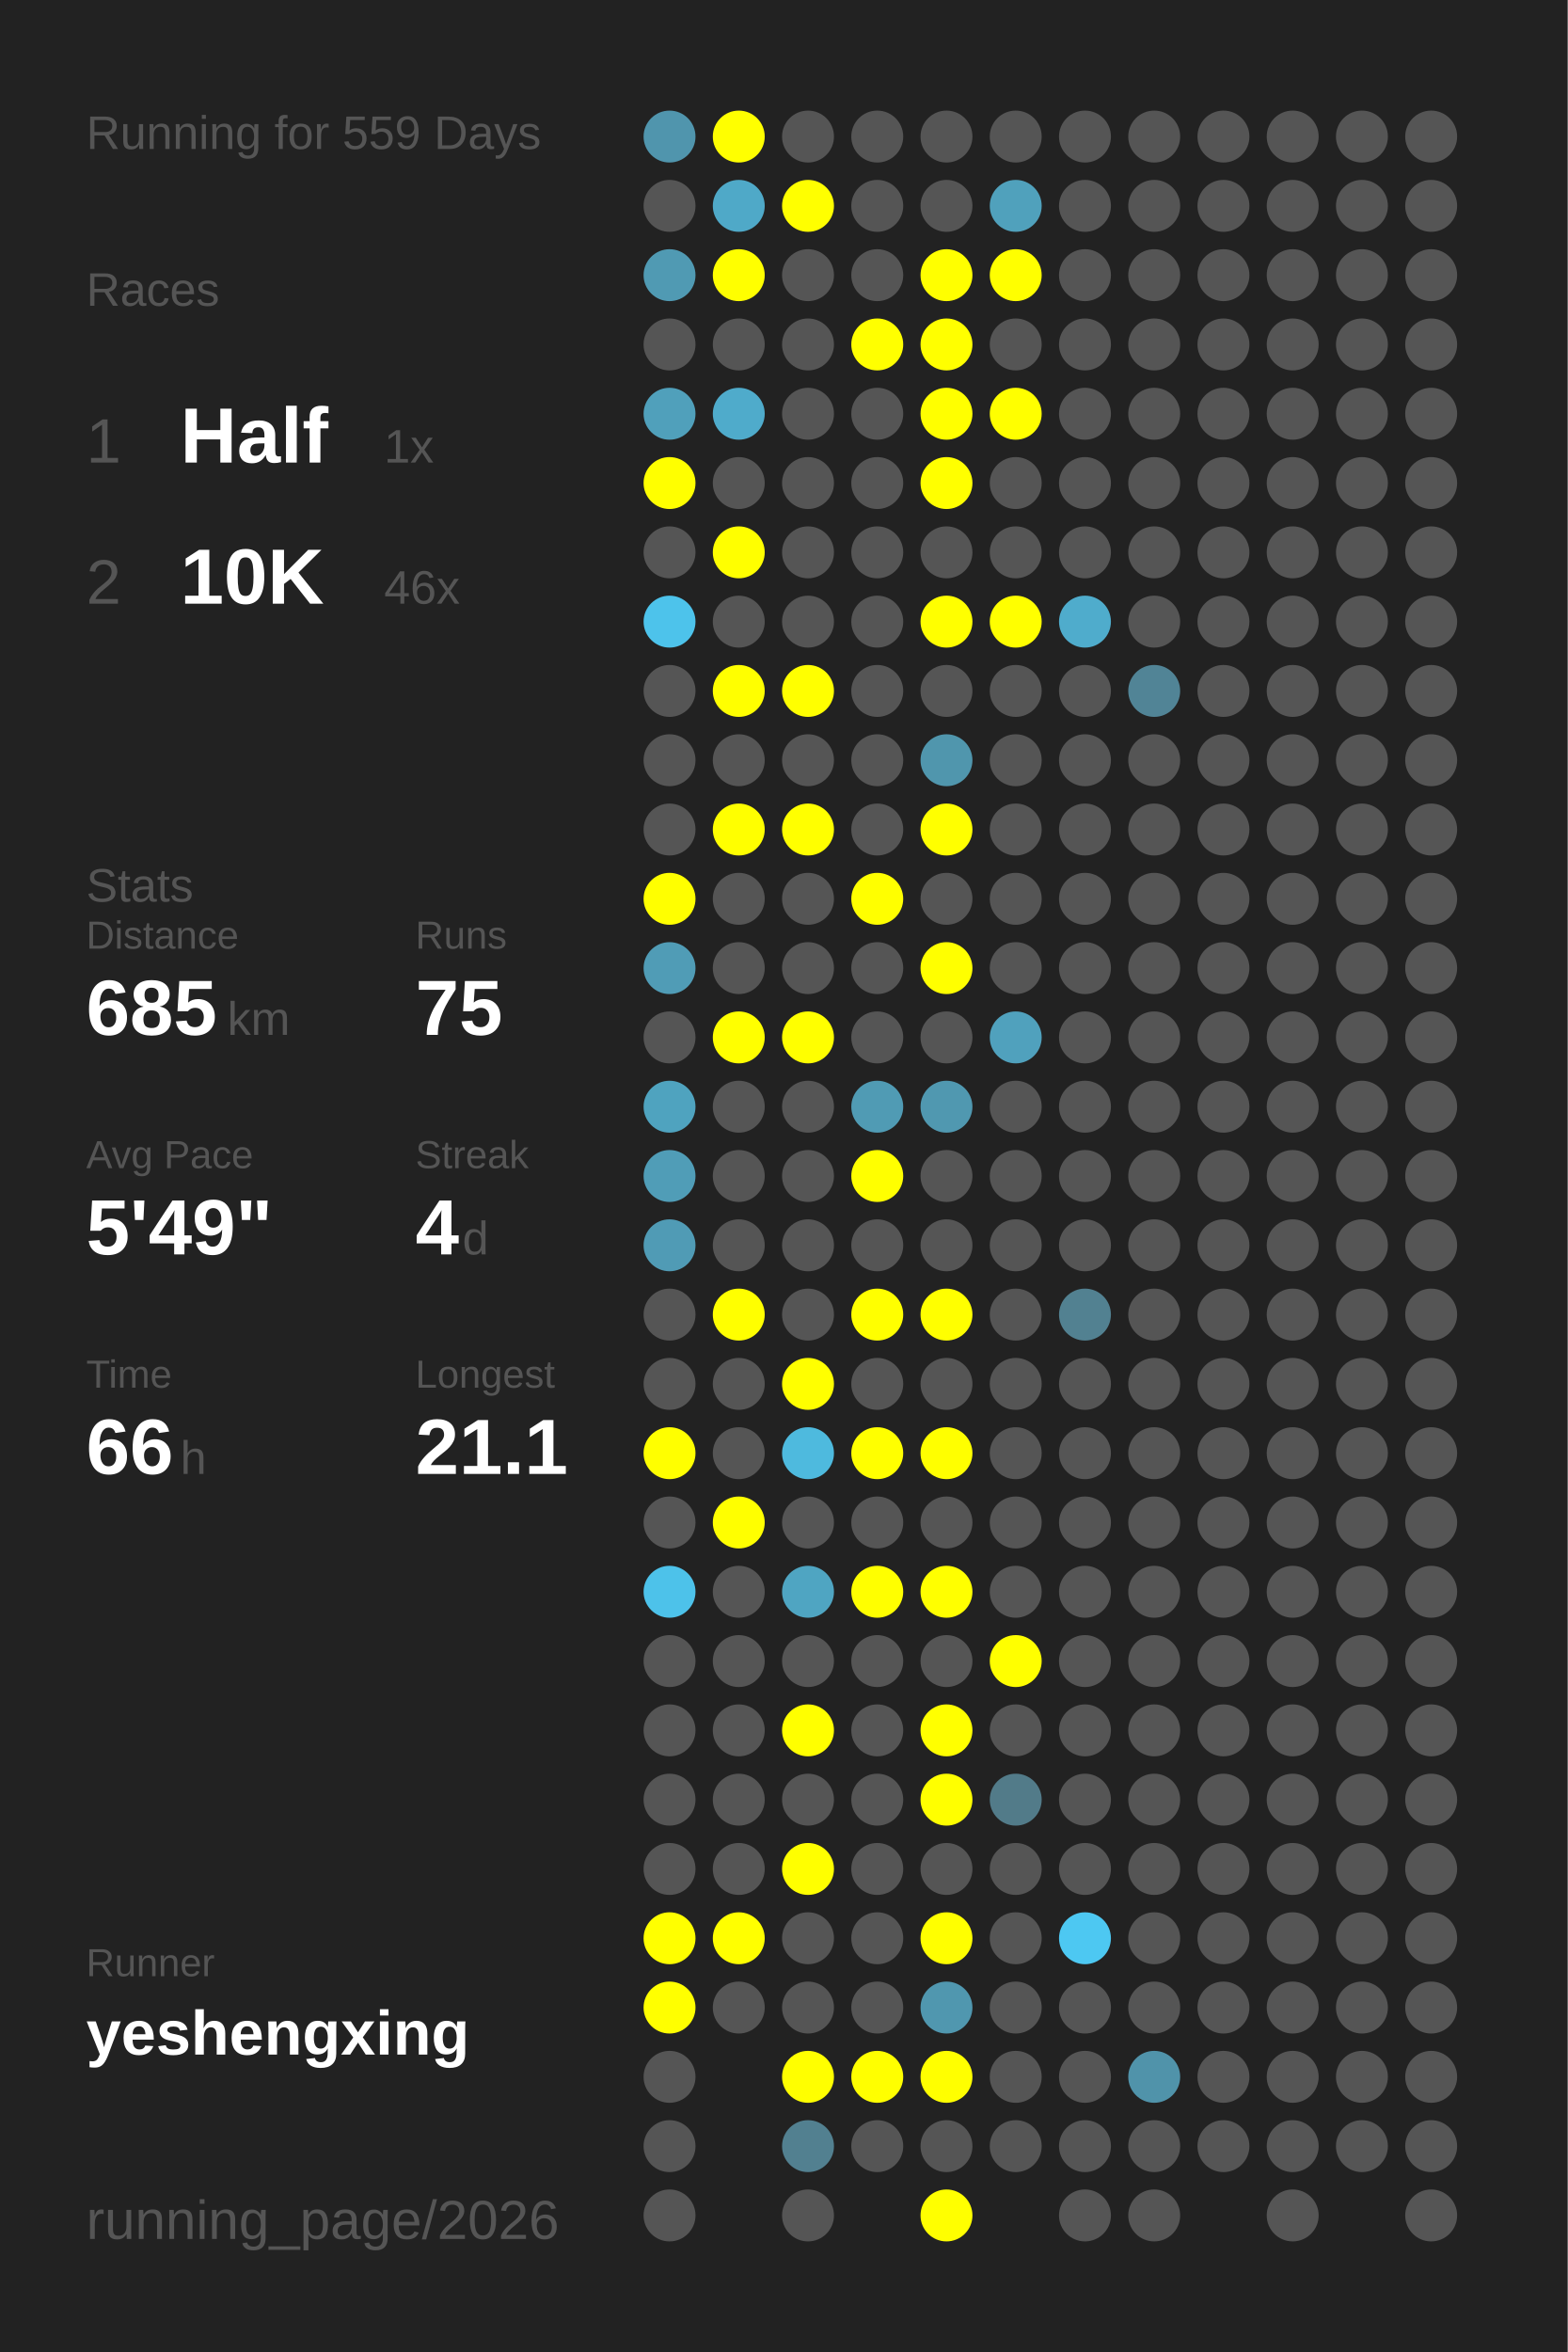
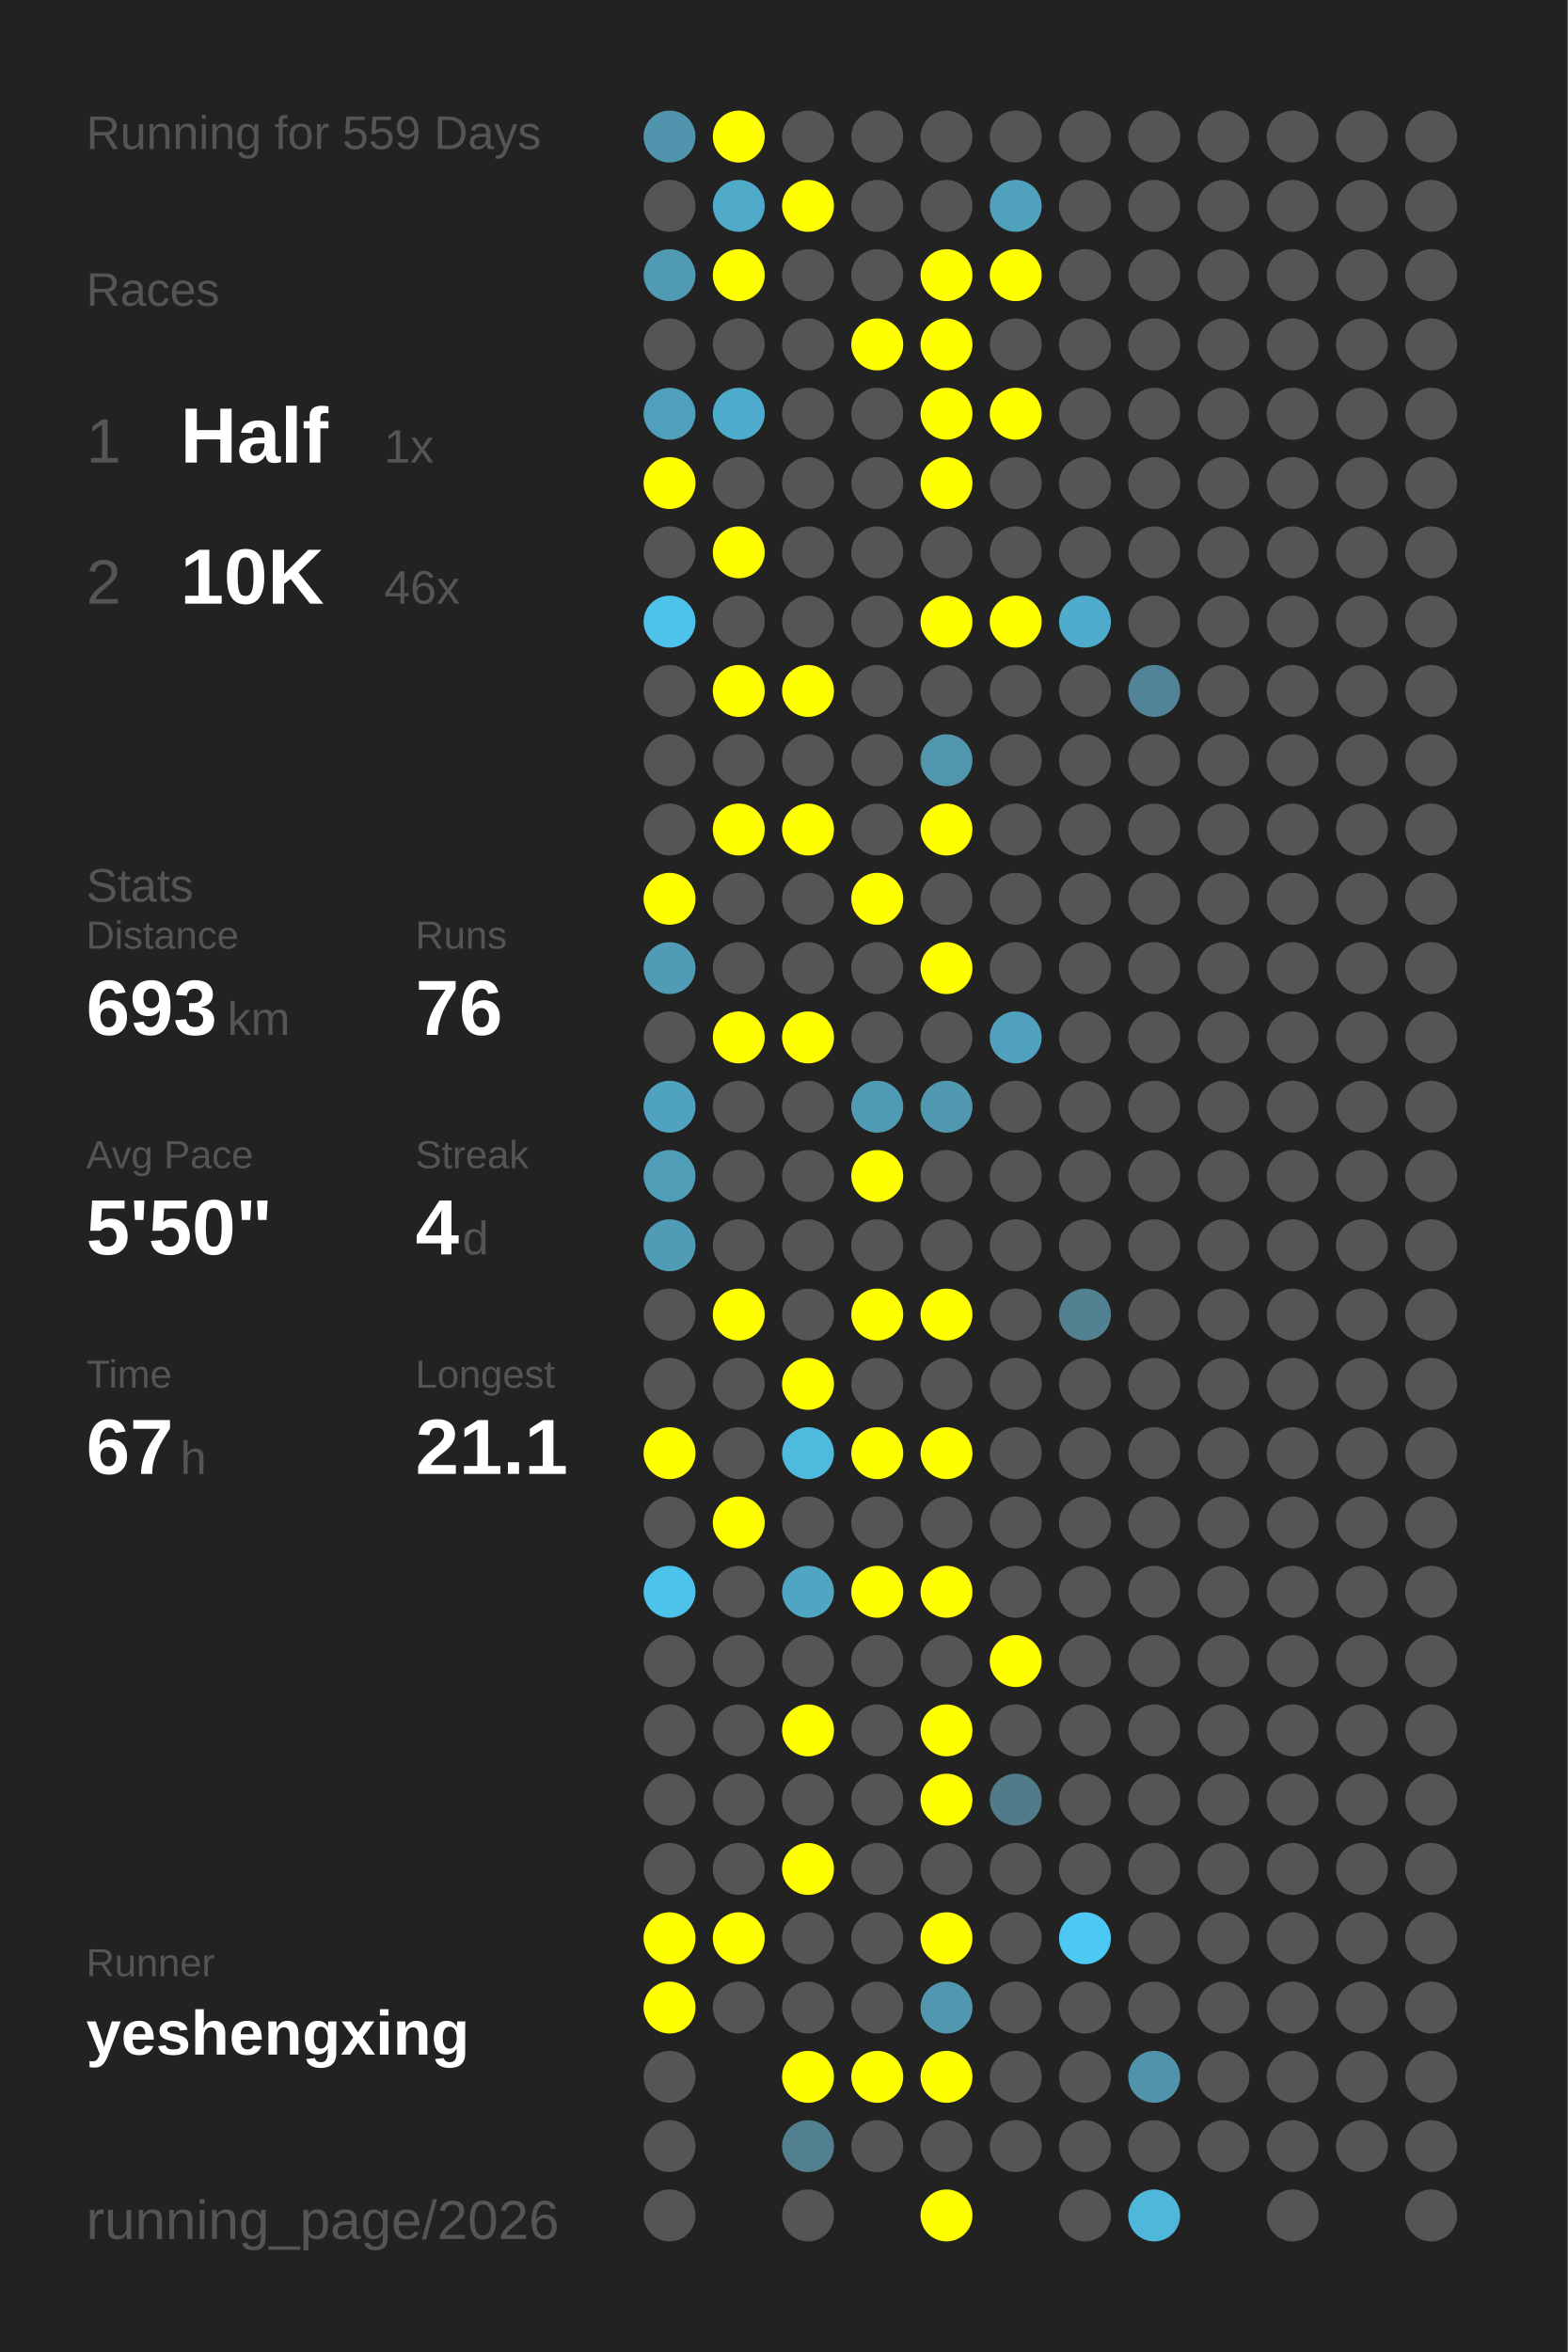
<svg xmlns="http://www.w3.org/2000/svg" baseProfile="full" height="300mm" version="1.1" viewBox="0,0,200,300" width="200mm">
  <defs />
  <rect fill="#222222" height="300" width="200" x="0" y="0" />
  <text fill="#555555" style="font-size:6px; font-family:Arial;" x="11" y="19">Running for 559 Days</text>
  <text fill="#555555" style="font-size:6px; font-family:Arial;" x="11" y="39">Races</text>
  <text fill="#555555" style="font-size:8px; font-family:Arial;" x="11" y="59">1</text>
  <text fill="#FFFFFF" style="font-size:10px; font-family:Arial; font-weight:bold;" x="23" y="59">Half</text>
  <text fill="#555555" style="font-size:6px; font-family:Arial;" x="49" y="59">1x</text>
  <text fill="#555555" style="font-size:8px; font-family:Arial;" x="11" y="77">2</text>
  <text fill="#FFFFFF" style="font-size:10px; font-family:Arial; font-weight:bold;" x="23" y="77">10K</text>
  <text fill="#555555" style="font-size:6px; font-family:Arial;" x="49" y="77">46x</text>
  <text fill="#555555" style="font-size:6px; font-family:Arial;" x="11" y="115">Stats</text>
  <text fill="#555555" style="font-size:5px; font-family:Arial;" x="11" y="121">Distance</text>
-   <text fill="#FFFFFF" style="font-size:10px; font-family:Arial; font-weight:bold;" x="11" y="132">685</text>
+   <text fill="#FFFFFF" style="font-size:10px; font-family:Arial; font-weight:bold;" x="11" y="132">693</text>
  <text fill="#555555" style="font-size:6px; font-family:Arial;" x="29" y="132">km</text>
  <text fill="#555555" style="font-size:5px; font-family:Arial;" x="53" y="121">Runs</text>
-   <text fill="#FFFFFF" style="font-size:10px; font-family:Arial; font-weight:bold;" x="53" y="132">75</text>
+   <text fill="#FFFFFF" style="font-size:10px; font-family:Arial; font-weight:bold;" x="53" y="132">76</text>
  <text fill="#555555" style="font-size:5px; font-family:Arial;" x="11" y="149">Avg Pace</text>
-   <text fill="#FFFFFF" style="font-size:10px; font-family:Arial; font-weight:bold;" x="11" y="160">5'49"</text>
+   <text fill="#FFFFFF" style="font-size:10px; font-family:Arial; font-weight:bold;" x="11" y="160">5'50"</text>
  <text fill="#555555" style="font-size:5px; font-family:Arial;" x="53" y="149">Streak</text>
  <text fill="#FFFFFF" style="font-size:10px; font-family:Arial; font-weight:bold;" x="53" y="160">4</text>
  <text fill="#555555" style="font-size:6px; font-family:Arial;" x="59" y="160">d</text>
  <text fill="#555555" style="font-size:5px; font-family:Arial;" x="11" y="177">Time</text>
-   <text fill="#FFFFFF" style="font-size:10px; font-family:Arial; font-weight:bold;" x="11" y="188">66</text>
+   <text fill="#FFFFFF" style="font-size:10px; font-family:Arial; font-weight:bold;" x="11" y="188">67</text>
  <text fill="#555555" style="font-size:6px; font-family:Arial;" x="23" y="188">h</text>
  <text fill="#555555" style="font-size:5px; font-family:Arial;" x="53" y="177">Longest</text>
  <text fill="#FFFFFF" style="font-size:10px; font-family:Arial; font-weight:bold;" x="53" y="188">21.1</text>
  <text fill="#555555" style="font-size:5px; font-family:Arial;" x="11" y="252.065">Runner</text>
  <text fill="#FFFFFF" style="font-size:8px; font-family:Arial; font-weight:bold;" x="11" y="262.065">yeshengxing</text>
  <text fill="#555555" style="font-size:7px; font-family:Arial;" x="11" y="285.581">running_page/2026</text>
  <circle cx="85.417" cy="17.419" fill="#5095ad" r="3.312" />
  <circle cx="85.417" cy="26.258" fill="#555555" r="3.312" />
  <circle cx="85.417" cy="35.097" fill="#509ab3" r="3.312" />
  <circle cx="85.417" cy="43.935" fill="#555555" r="3.312" />
  <circle cx="85.417" cy="52.774" fill="#50a0bb" r="3.312" />
  <circle cx="85.417" cy="61.613" fill="#FFFF00" r="3.312" />
  <circle cx="85.417" cy="70.452" fill="#555555" r="3.312" />
  <circle cx="85.417" cy="79.29" fill="#4dc3eb" r="3.312" />
  <circle cx="85.417" cy="88.129" fill="#555555" r="3.312" />
  <circle cx="85.417" cy="96.968" fill="#555555" r="3.312" />
  <circle cx="85.417" cy="105.806" fill="#555555" r="3.312" />
  <circle cx="85.417" cy="114.645" fill="#FFFF00" r="3.312" />
  <circle cx="85.417" cy="123.484" fill="#509cb6" r="3.312" />
  <circle cx="85.417" cy="132.323" fill="#555555" r="3.312" />
  <circle cx="85.417" cy="141.161" fill="#4fa3bf" r="3.312" />
  <circle cx="85.417" cy="150" fill="#509db7" r="3.312" />
  <circle cx="85.417" cy="158.839" fill="#509bb5" r="3.312" />
  <circle cx="85.417" cy="167.677" fill="#555555" r="3.312" />
  <circle cx="85.417" cy="176.516" fill="#555555" r="3.312" />
  <circle cx="85.417" cy="185.355" fill="#FFFF00" r="3.312" />
  <circle cx="85.417" cy="194.194" fill="#555555" r="3.312" />
  <circle cx="85.417" cy="203.032" fill="#4dc2ea" r="3.312" />
  <circle cx="85.417" cy="211.871" fill="#555555" r="3.312" />
  <circle cx="85.417" cy="220.71" fill="#555555" r="3.312" />
  <circle cx="85.417" cy="229.548" fill="#555555" r="3.312" />
  <circle cx="85.417" cy="238.387" fill="#555555" r="3.312" />
  <circle cx="85.417" cy="247.226" fill="#FFFF00" r="3.312" />
  <circle cx="85.417" cy="256.065" fill="#FFFF00" r="3.312" />
  <circle cx="85.417" cy="264.903" fill="#555555" r="3.312" />
  <circle cx="85.417" cy="273.742" fill="#555555" r="3.312" />
  <circle cx="85.417" cy="282.581" fill="#555555" r="3.312" />
  <circle cx="94.25" cy="17.419" fill="#FFFF00" r="3.312" />
  <circle cx="94.25" cy="26.258" fill="#4fa9c8" r="3.312" />
  <circle cx="94.25" cy="35.097" fill="#FFFF00" r="3.312" />
  <circle cx="94.25" cy="43.935" fill="#555555" r="3.312" />
  <circle cx="94.25" cy="52.774" fill="#4fabcb" r="3.312" />
  <circle cx="94.25" cy="61.613" fill="#555555" r="3.312" />
  <circle cx="94.25" cy="70.452" fill="#FFFF00" r="3.312" />
  <circle cx="94.25" cy="79.29" fill="#555555" r="3.312" />
  <circle cx="94.25" cy="88.129" fill="#FFFF00" r="3.312" />
  <circle cx="94.25" cy="96.968" fill="#555555" r="3.312" />
  <circle cx="94.25" cy="105.806" fill="#FFFF00" r="3.312" />
  <circle cx="94.25" cy="114.645" fill="#555555" r="3.312" />
  <circle cx="94.25" cy="123.484" fill="#555555" r="3.312" />
  <circle cx="94.25" cy="132.323" fill="#FFFF00" r="3.312" />
  <circle cx="94.25" cy="141.161" fill="#555555" r="3.312" />
  <circle cx="94.25" cy="150" fill="#555555" r="3.312" />
  <circle cx="94.25" cy="158.839" fill="#555555" r="3.312" />
  <circle cx="94.25" cy="167.677" fill="#FFFF00" r="3.312" />
  <circle cx="94.25" cy="176.516" fill="#555555" r="3.312" />
  <circle cx="94.25" cy="185.355" fill="#555555" r="3.312" />
  <circle cx="94.25" cy="194.194" fill="#FFFF00" r="3.312" />
  <circle cx="94.25" cy="203.032" fill="#555555" r="3.312" />
  <circle cx="94.25" cy="211.871" fill="#555555" r="3.312" />
  <circle cx="94.25" cy="220.71" fill="#555555" r="3.312" />
  <circle cx="94.25" cy="229.548" fill="#555555" r="3.312" />
  <circle cx="94.25" cy="238.387" fill="#555555" r="3.312" />
  <circle cx="94.25" cy="247.226" fill="#FFFF00" r="3.312" />
  <circle cx="94.25" cy="256.065" fill="#555555" r="3.312" />
  <circle cx="103.083" cy="17.419" fill="#555555" r="3.312" />
  <circle cx="103.083" cy="26.258" fill="#FFFF00" r="3.312" />
  <circle cx="103.083" cy="35.097" fill="#555555" r="3.312" />
  <circle cx="103.083" cy="43.935" fill="#555555" r="3.312" />
  <circle cx="103.083" cy="52.774" fill="#555555" r="3.312" />
  <circle cx="103.083" cy="61.613" fill="#555555" r="3.312" />
  <circle cx="103.083" cy="70.452" fill="#555555" r="3.312" />
  <circle cx="103.083" cy="79.29" fill="#555555" r="3.312" />
  <circle cx="103.083" cy="88.129" fill="#FFFF00" r="3.312" />
  <circle cx="103.083" cy="96.968" fill="#555555" r="3.312" />
  <circle cx="103.083" cy="105.806" fill="#FFFF00" r="3.312" />
  <circle cx="103.083" cy="114.645" fill="#555555" r="3.312" />
  <circle cx="103.083" cy="123.484" fill="#555555" r="3.312" />
  <circle cx="103.083" cy="132.323" fill="#FFFF00" r="3.312" />
  <circle cx="103.083" cy="141.161" fill="#555555" r="3.312" />
  <circle cx="103.083" cy="150" fill="#555555" r="3.312" />
  <circle cx="103.083" cy="158.839" fill="#555555" r="3.312" />
  <circle cx="103.083" cy="167.677" fill="#555555" r="3.312" />
  <circle cx="103.083" cy="176.516" fill="#FFFF00" r="3.312" />
  <circle cx="103.083" cy="185.355" fill="#4ebade" r="3.312" />
  <circle cx="103.083" cy="194.194" fill="#555555" r="3.312" />
  <circle cx="103.083" cy="203.032" fill="#4fa5c2" r="3.312" />
  <circle cx="103.083" cy="211.871" fill="#555555" r="3.312" />
  <circle cx="103.083" cy="220.71" fill="#FFFF00" r="3.312" />
  <circle cx="103.083" cy="229.548" fill="#555555" r="3.312" />
  <circle cx="103.083" cy="238.387" fill="#FFFF00" r="3.312" />
  <circle cx="103.083" cy="247.226" fill="#555555" r="3.312" />
  <circle cx="103.083" cy="256.065" fill="#555555" r="3.312" />
  <circle cx="103.083" cy="264.903" fill="#FFFF00" r="3.312" />
  <circle cx="103.083" cy="273.742" fill="#528090" r="3.312" />
  <circle cx="103.083" cy="282.581" fill="#555555" r="3.312" />
  <circle cx="111.917" cy="17.419" fill="#555555" r="3.312" />
  <circle cx="111.917" cy="26.258" fill="#555555" r="3.312" />
  <circle cx="111.917" cy="35.097" fill="#555555" r="3.312" />
  <circle cx="111.917" cy="43.935" fill="#FFFF00" r="3.312" />
  <circle cx="111.917" cy="52.774" fill="#555555" r="3.312" />
  <circle cx="111.917" cy="61.613" fill="#555555" r="3.312" />
  <circle cx="111.917" cy="70.452" fill="#555555" r="3.312" />
  <circle cx="111.917" cy="79.29" fill="#555555" r="3.312" />
  <circle cx="111.917" cy="88.129" fill="#555555" r="3.312" />
  <circle cx="111.917" cy="96.968" fill="#555555" r="3.312" />
  <circle cx="111.917" cy="105.806" fill="#555555" r="3.312" />
  <circle cx="111.917" cy="114.645" fill="#FFFF00" r="3.312" />
  <circle cx="111.917" cy="123.484" fill="#555555" r="3.312" />
  <circle cx="111.917" cy="132.323" fill="#555555" r="3.312" />
  <circle cx="111.917" cy="141.161" fill="#509bb4" r="3.312" />
  <circle cx="111.917" cy="150" fill="#FFFF00" r="3.312" />
  <circle cx="111.917" cy="158.839" fill="#555555" r="3.312" />
  <circle cx="111.917" cy="167.677" fill="#FFFF00" r="3.312" />
  <circle cx="111.917" cy="176.516" fill="#555555" r="3.312" />
  <circle cx="111.917" cy="185.355" fill="#FFFF00" r="3.312" />
  <circle cx="111.917" cy="194.194" fill="#555555" r="3.312" />
  <circle cx="111.917" cy="203.032" fill="#FFFF00" r="3.312" />
  <circle cx="111.917" cy="211.871" fill="#555555" r="3.312" />
  <circle cx="111.917" cy="220.71" fill="#555555" r="3.312" />
  <circle cx="111.917" cy="229.548" fill="#555555" r="3.312" />
  <circle cx="111.917" cy="238.387" fill="#555555" r="3.312" />
  <circle cx="111.917" cy="247.226" fill="#555555" r="3.312" />
  <circle cx="111.917" cy="256.065" fill="#555555" r="3.312" />
  <circle cx="111.917" cy="264.903" fill="#FFFF00" r="3.312" />
  <circle cx="111.917" cy="273.742" fill="#555555" r="3.312" />
  <circle cx="120.75" cy="17.419" fill="#555555" r="3.312" />
  <circle cx="120.75" cy="26.258" fill="#555555" r="3.312" />
  <circle cx="120.75" cy="35.097" fill="#FFFF00" r="3.312" />
  <circle cx="120.75" cy="43.935" fill="#FFFF00" r="3.312" />
  <circle cx="120.75" cy="52.774" fill="#FFFF00" r="3.312" />
  <circle cx="120.75" cy="61.613" fill="#FFFF00" r="3.312" />
  <circle cx="120.75" cy="70.452" fill="#555555" r="3.312" />
  <circle cx="120.75" cy="79.29" fill="#FFFF00" r="3.312" />
  <circle cx="120.75" cy="88.129" fill="#555555" r="3.312" />
  <circle cx="120.75" cy="96.968" fill="#5096ad" r="3.312" />
  <circle cx="120.75" cy="105.806" fill="#FFFF00" r="3.312" />
  <circle cx="120.75" cy="114.645" fill="#555555" r="3.312" />
  <circle cx="120.75" cy="123.484" fill="#FFFF00" r="3.312" />
  <circle cx="120.75" cy="132.323" fill="#555555" r="3.312" />
  <circle cx="120.75" cy="141.161" fill="#5098b0" r="3.312" />
  <circle cx="120.75" cy="150" fill="#555555" r="3.312" />
  <circle cx="120.75" cy="158.839" fill="#555555" r="3.312" />
  <circle cx="120.75" cy="167.677" fill="#FFFF00" r="3.312" />
  <circle cx="120.75" cy="176.516" fill="#555555" r="3.312" />
  <circle cx="120.75" cy="185.355" fill="#FFFF00" r="3.312" />
  <circle cx="120.75" cy="194.194" fill="#555555" r="3.312" />
  <circle cx="120.75" cy="203.032" fill="#FFFF00" r="3.312" />
  <circle cx="120.75" cy="211.871" fill="#555555" r="3.312" />
  <circle cx="120.75" cy="220.71" fill="#FFFF00" r="3.312" />
  <circle cx="120.75" cy="229.548" fill="#FFFF00" r="3.312" />
  <circle cx="120.75" cy="238.387" fill="#555555" r="3.312" />
  <circle cx="120.75" cy="247.226" fill="#FFFF00" r="3.312" />
  <circle cx="120.75" cy="256.065" fill="#5097af" r="3.312" />
  <circle cx="120.75" cy="264.903" fill="#FFFF00" r="3.312" />
  <circle cx="120.75" cy="273.742" fill="#555555" r="3.312" />
  <circle cx="120.75" cy="282.581" fill="#FFFF00" r="3.312" />
  <circle cx="129.583" cy="17.419" fill="#555555" r="3.312" />
  <circle cx="129.583" cy="26.258" fill="#50a1bc" r="3.312" />
  <circle cx="129.583" cy="35.097" fill="#FFFF00" r="3.312" />
  <circle cx="129.583" cy="43.935" fill="#555555" r="3.312" />
  <circle cx="129.583" cy="52.774" fill="#FFFF00" r="3.312" />
  <circle cx="129.583" cy="61.613" fill="#555555" r="3.312" />
  <circle cx="129.583" cy="70.452" fill="#555555" r="3.312" />
  <circle cx="129.583" cy="79.29" fill="#FFFF00" r="3.312" />
  <circle cx="129.583" cy="88.129" fill="#555555" r="3.312" />
  <circle cx="129.583" cy="96.968" fill="#555555" r="3.312" />
  <circle cx="129.583" cy="105.806" fill="#555555" r="3.312" />
  <circle cx="129.583" cy="114.645" fill="#555555" r="3.312" />
  <circle cx="129.583" cy="123.484" fill="#555555" r="3.312" />
  <circle cx="129.583" cy="132.323" fill="#50a1bd" r="3.312" />
  <circle cx="129.583" cy="141.161" fill="#555555" r="3.312" />
  <circle cx="129.583" cy="150" fill="#555555" r="3.312" />
  <circle cx="129.583" cy="158.839" fill="#555555" r="3.312" />
  <circle cx="129.583" cy="167.677" fill="#555555" r="3.312" />
  <circle cx="129.583" cy="176.516" fill="#555555" r="3.312" />
  <circle cx="129.583" cy="185.355" fill="#555555" r="3.312" />
  <circle cx="129.583" cy="194.194" fill="#555555" r="3.312" />
  <circle cx="129.583" cy="203.032" fill="#555555" r="3.312" />
  <circle cx="129.583" cy="211.871" fill="#FFFF00" r="3.312" />
  <circle cx="129.583" cy="220.71" fill="#555555" r="3.312" />
  <circle cx="129.583" cy="229.548" fill="#527b89" r="3.312" />
  <circle cx="129.583" cy="238.387" fill="#555555" r="3.312" />
  <circle cx="129.583" cy="247.226" fill="#555555" r="3.312" />
  <circle cx="129.583" cy="256.065" fill="#555555" r="3.312" />
  <circle cx="129.583" cy="264.903" fill="#555555" r="3.312" />
  <circle cx="129.583" cy="273.742" fill="#555555" r="3.312" />
  <circle cx="138.417" cy="17.419" fill="#555555" r="3.312" />
  <circle cx="138.417" cy="26.258" fill="#555555" r="3.312" />
  <circle cx="138.417" cy="35.097" fill="#555555" r="3.312" />
  <circle cx="138.417" cy="43.935" fill="#555555" r="3.312" />
  <circle cx="138.417" cy="52.774" fill="#555555" r="3.312" />
  <circle cx="138.417" cy="61.613" fill="#555555" r="3.312" />
  <circle cx="138.417" cy="70.452" fill="#555555" r="3.312" />
  <circle cx="138.417" cy="79.29" fill="#4faccc" r="3.312" />
  <circle cx="138.417" cy="88.129" fill="#555555" r="3.312" />
  <circle cx="138.417" cy="96.968" fill="#555555" r="3.312" />
  <circle cx="138.417" cy="105.806" fill="#555555" r="3.312" />
  <circle cx="138.417" cy="114.645" fill="#555555" r="3.312" />
  <circle cx="138.417" cy="123.484" fill="#555555" r="3.312" />
  <circle cx="138.417" cy="132.323" fill="#555555" r="3.312" />
  <circle cx="138.417" cy="141.161" fill="#555555" r="3.312" />
  <circle cx="138.417" cy="150" fill="#555555" r="3.312" />
  <circle cx="138.417" cy="158.839" fill="#555555" r="3.312" />
  <circle cx="138.417" cy="167.677" fill="#528191" r="3.312" />
  <circle cx="138.417" cy="176.516" fill="#555555" r="3.312" />
  <circle cx="138.417" cy="185.355" fill="#555555" r="3.312" />
  <circle cx="138.417" cy="194.194" fill="#555555" r="3.312" />
  <circle cx="138.417" cy="203.032" fill="#555555" r="3.312" />
  <circle cx="138.417" cy="211.871" fill="#555555" r="3.312" />
  <circle cx="138.417" cy="220.71" fill="#555555" r="3.312" />
  <circle cx="138.417" cy="229.548" fill="#555555" r="3.312" />
  <circle cx="138.417" cy="238.387" fill="#555555" r="3.312" />
  <circle cx="138.417" cy="247.226" fill="#4dc8f2" r="3.312" />
  <circle cx="138.417" cy="256.065" fill="#555555" r="3.312" />
  <circle cx="138.417" cy="264.903" fill="#555555" r="3.312" />
  <circle cx="138.417" cy="273.742" fill="#555555" r="3.312" />
  <circle cx="138.417" cy="282.581" fill="#555555" r="3.312" />
  <circle cx="147.25" cy="17.419" fill="#555555" r="3.312" />
  <circle cx="147.25" cy="26.258" fill="#555555" r="3.312" />
  <circle cx="147.25" cy="35.097" fill="#555555" r="3.312" />
  <circle cx="147.25" cy="43.935" fill="#555555" r="3.312" />
  <circle cx="147.25" cy="52.774" fill="#555555" r="3.312" />
  <circle cx="147.25" cy="61.613" fill="#555555" r="3.312" />
  <circle cx="147.25" cy="70.452" fill="#555555" r="3.312" />
  <circle cx="147.25" cy="79.29" fill="#555555" r="3.312" />
  <circle cx="147.25" cy="88.129" fill="#518496" r="3.312" />
  <circle cx="147.25" cy="96.968" fill="#555555" r="3.312" />
  <circle cx="147.25" cy="105.806" fill="#555555" r="3.312" />
  <circle cx="147.25" cy="114.645" fill="#555555" r="3.312" />
  <circle cx="147.25" cy="123.484" fill="#555555" r="3.312" />
  <circle cx="147.25" cy="132.323" fill="#555555" r="3.312" />
  <circle cx="147.25" cy="141.161" fill="#555555" r="3.312" />
  <circle cx="147.25" cy="150" fill="#555555" r="3.312" />
  <circle cx="147.25" cy="158.839" fill="#555555" r="3.312" />
  <circle cx="147.25" cy="167.677" fill="#555555" r="3.312" />
  <circle cx="147.25" cy="176.516" fill="#555555" r="3.312" />
  <circle cx="147.25" cy="185.355" fill="#555555" r="3.312" />
  <circle cx="147.25" cy="194.194" fill="#555555" r="3.312" />
  <circle cx="147.25" cy="203.032" fill="#555555" r="3.312" />
  <circle cx="147.25" cy="211.871" fill="#555555" r="3.312" />
  <circle cx="147.25" cy="220.71" fill="#555555" r="3.312" />
  <circle cx="147.25" cy="229.548" fill="#555555" r="3.312" />
  <circle cx="147.25" cy="238.387" fill="#555555" r="3.312" />
  <circle cx="147.25" cy="247.226" fill="#555555" r="3.312" />
  <circle cx="147.25" cy="256.065" fill="#555555" r="3.312" />
  <circle cx="147.25" cy="264.903" fill="#5093aa" r="3.312" />
  <circle cx="147.25" cy="273.742" fill="#555555" r="3.312" />
-   <circle cx="147.25" cy="282.581" fill="#555555" r="3.312" />
+   <circle cx="147.25" cy="282.581" fill="#4eb7da" r="3.312" />
  <circle cx="156.083" cy="17.419" fill="#555555" r="3.312" />
  <circle cx="156.083" cy="26.258" fill="#555555" r="3.312" />
  <circle cx="156.083" cy="35.097" fill="#555555" r="3.312" />
  <circle cx="156.083" cy="43.935" fill="#555555" r="3.312" />
  <circle cx="156.083" cy="52.774" fill="#555555" r="3.312" />
  <circle cx="156.083" cy="61.613" fill="#555555" r="3.312" />
  <circle cx="156.083" cy="70.452" fill="#555555" r="3.312" />
  <circle cx="156.083" cy="79.29" fill="#555555" r="3.312" />
  <circle cx="156.083" cy="88.129" fill="#555555" r="3.312" />
  <circle cx="156.083" cy="96.968" fill="#555555" r="3.312" />
  <circle cx="156.083" cy="105.806" fill="#555555" r="3.312" />
  <circle cx="156.083" cy="114.645" fill="#555555" r="3.312" />
  <circle cx="156.083" cy="123.484" fill="#555555" r="3.312" />
  <circle cx="156.083" cy="132.323" fill="#555555" r="3.312" />
  <circle cx="156.083" cy="141.161" fill="#555555" r="3.312" />
  <circle cx="156.083" cy="150" fill="#555555" r="3.312" />
  <circle cx="156.083" cy="158.839" fill="#555555" r="3.312" />
  <circle cx="156.083" cy="167.677" fill="#555555" r="3.312" />
  <circle cx="156.083" cy="176.516" fill="#555555" r="3.312" />
  <circle cx="156.083" cy="185.355" fill="#555555" r="3.312" />
  <circle cx="156.083" cy="194.194" fill="#555555" r="3.312" />
  <circle cx="156.083" cy="203.032" fill="#555555" r="3.312" />
  <circle cx="156.083" cy="211.871" fill="#555555" r="3.312" />
  <circle cx="156.083" cy="220.71" fill="#555555" r="3.312" />
  <circle cx="156.083" cy="229.548" fill="#555555" r="3.312" />
  <circle cx="156.083" cy="238.387" fill="#555555" r="3.312" />
  <circle cx="156.083" cy="247.226" fill="#555555" r="3.312" />
  <circle cx="156.083" cy="256.065" fill="#555555" r="3.312" />
  <circle cx="156.083" cy="264.903" fill="#555555" r="3.312" />
  <circle cx="156.083" cy="273.742" fill="#555555" r="3.312" />
  <circle cx="164.917" cy="17.419" fill="#555555" r="3.312" />
  <circle cx="164.917" cy="26.258" fill="#555555" r="3.312" />
  <circle cx="164.917" cy="35.097" fill="#555555" r="3.312" />
  <circle cx="164.917" cy="43.935" fill="#555555" r="3.312" />
  <circle cx="164.917" cy="52.774" fill="#555555" r="3.312" />
  <circle cx="164.917" cy="61.613" fill="#555555" r="3.312" />
  <circle cx="164.917" cy="70.452" fill="#555555" r="3.312" />
  <circle cx="164.917" cy="79.29" fill="#555555" r="3.312" />
  <circle cx="164.917" cy="88.129" fill="#555555" r="3.312" />
  <circle cx="164.917" cy="96.968" fill="#555555" r="3.312" />
  <circle cx="164.917" cy="105.806" fill="#555555" r="3.312" />
  <circle cx="164.917" cy="114.645" fill="#555555" r="3.312" />
  <circle cx="164.917" cy="123.484" fill="#555555" r="3.312" />
  <circle cx="164.917" cy="132.323" fill="#555555" r="3.312" />
  <circle cx="164.917" cy="141.161" fill="#555555" r="3.312" />
  <circle cx="164.917" cy="150" fill="#555555" r="3.312" />
  <circle cx="164.917" cy="158.839" fill="#555555" r="3.312" />
  <circle cx="164.917" cy="167.677" fill="#555555" r="3.312" />
  <circle cx="164.917" cy="176.516" fill="#555555" r="3.312" />
  <circle cx="164.917" cy="185.355" fill="#555555" r="3.312" />
  <circle cx="164.917" cy="194.194" fill="#555555" r="3.312" />
  <circle cx="164.917" cy="203.032" fill="#555555" r="3.312" />
  <circle cx="164.917" cy="211.871" fill="#555555" r="3.312" />
  <circle cx="164.917" cy="220.71" fill="#555555" r="3.312" />
  <circle cx="164.917" cy="229.548" fill="#555555" r="3.312" />
  <circle cx="164.917" cy="238.387" fill="#555555" r="3.312" />
  <circle cx="164.917" cy="247.226" fill="#555555" r="3.312" />
  <circle cx="164.917" cy="256.065" fill="#555555" r="3.312" />
  <circle cx="164.917" cy="264.903" fill="#555555" r="3.312" />
  <circle cx="164.917" cy="273.742" fill="#555555" r="3.312" />
  <circle cx="164.917" cy="282.581" fill="#555555" r="3.312" />
  <circle cx="173.75" cy="17.419" fill="#555555" r="3.312" />
  <circle cx="173.75" cy="26.258" fill="#555555" r="3.312" />
  <circle cx="173.75" cy="35.097" fill="#555555" r="3.312" />
  <circle cx="173.75" cy="43.935" fill="#555555" r="3.312" />
  <circle cx="173.75" cy="52.774" fill="#555555" r="3.312" />
  <circle cx="173.75" cy="61.613" fill="#555555" r="3.312" />
  <circle cx="173.75" cy="70.452" fill="#555555" r="3.312" />
  <circle cx="173.75" cy="79.29" fill="#555555" r="3.312" />
  <circle cx="173.75" cy="88.129" fill="#555555" r="3.312" />
  <circle cx="173.75" cy="96.968" fill="#555555" r="3.312" />
  <circle cx="173.75" cy="105.806" fill="#555555" r="3.312" />
  <circle cx="173.75" cy="114.645" fill="#555555" r="3.312" />
  <circle cx="173.75" cy="123.484" fill="#555555" r="3.312" />
  <circle cx="173.75" cy="132.323" fill="#555555" r="3.312" />
  <circle cx="173.75" cy="141.161" fill="#555555" r="3.312" />
  <circle cx="173.75" cy="150" fill="#555555" r="3.312" />
  <circle cx="173.75" cy="158.839" fill="#555555" r="3.312" />
  <circle cx="173.75" cy="167.677" fill="#555555" r="3.312" />
  <circle cx="173.75" cy="176.516" fill="#555555" r="3.312" />
  <circle cx="173.75" cy="185.355" fill="#555555" r="3.312" />
  <circle cx="173.75" cy="194.194" fill="#555555" r="3.312" />
  <circle cx="173.75" cy="203.032" fill="#555555" r="3.312" />
  <circle cx="173.75" cy="211.871" fill="#555555" r="3.312" />
  <circle cx="173.75" cy="220.71" fill="#555555" r="3.312" />
  <circle cx="173.75" cy="229.548" fill="#555555" r="3.312" />
  <circle cx="173.75" cy="238.387" fill="#555555" r="3.312" />
  <circle cx="173.75" cy="247.226" fill="#555555" r="3.312" />
  <circle cx="173.75" cy="256.065" fill="#555555" r="3.312" />
  <circle cx="173.75" cy="264.903" fill="#555555" r="3.312" />
  <circle cx="173.75" cy="273.742" fill="#555555" r="3.312" />
  <circle cx="182.583" cy="17.419" fill="#555555" r="3.312" />
  <circle cx="182.583" cy="26.258" fill="#555555" r="3.312" />
  <circle cx="182.583" cy="35.097" fill="#555555" r="3.312" />
  <circle cx="182.583" cy="43.935" fill="#555555" r="3.312" />
  <circle cx="182.583" cy="52.774" fill="#555555" r="3.312" />
  <circle cx="182.583" cy="61.613" fill="#555555" r="3.312" />
  <circle cx="182.583" cy="70.452" fill="#555555" r="3.312" />
  <circle cx="182.583" cy="79.29" fill="#555555" r="3.312" />
  <circle cx="182.583" cy="88.129" fill="#555555" r="3.312" />
  <circle cx="182.583" cy="96.968" fill="#555555" r="3.312" />
  <circle cx="182.583" cy="105.806" fill="#555555" r="3.312" />
  <circle cx="182.583" cy="114.645" fill="#555555" r="3.312" />
  <circle cx="182.583" cy="123.484" fill="#555555" r="3.312" />
  <circle cx="182.583" cy="132.323" fill="#555555" r="3.312" />
  <circle cx="182.583" cy="141.161" fill="#555555" r="3.312" />
  <circle cx="182.583" cy="150" fill="#555555" r="3.312" />
  <circle cx="182.583" cy="158.839" fill="#555555" r="3.312" />
  <circle cx="182.583" cy="167.677" fill="#555555" r="3.312" />
  <circle cx="182.583" cy="176.516" fill="#555555" r="3.312" />
  <circle cx="182.583" cy="185.355" fill="#555555" r="3.312" />
  <circle cx="182.583" cy="194.194" fill="#555555" r="3.312" />
  <circle cx="182.583" cy="203.032" fill="#555555" r="3.312" />
  <circle cx="182.583" cy="211.871" fill="#555555" r="3.312" />
  <circle cx="182.583" cy="220.71" fill="#555555" r="3.312" />
  <circle cx="182.583" cy="229.548" fill="#555555" r="3.312" />
  <circle cx="182.583" cy="238.387" fill="#555555" r="3.312" />
  <circle cx="182.583" cy="247.226" fill="#555555" r="3.312" />
  <circle cx="182.583" cy="256.065" fill="#555555" r="3.312" />
  <circle cx="182.583" cy="264.903" fill="#555555" r="3.312" />
  <circle cx="182.583" cy="273.742" fill="#555555" r="3.312" />
  <circle cx="182.583" cy="282.581" fill="#555555" r="3.312" />
</svg>
